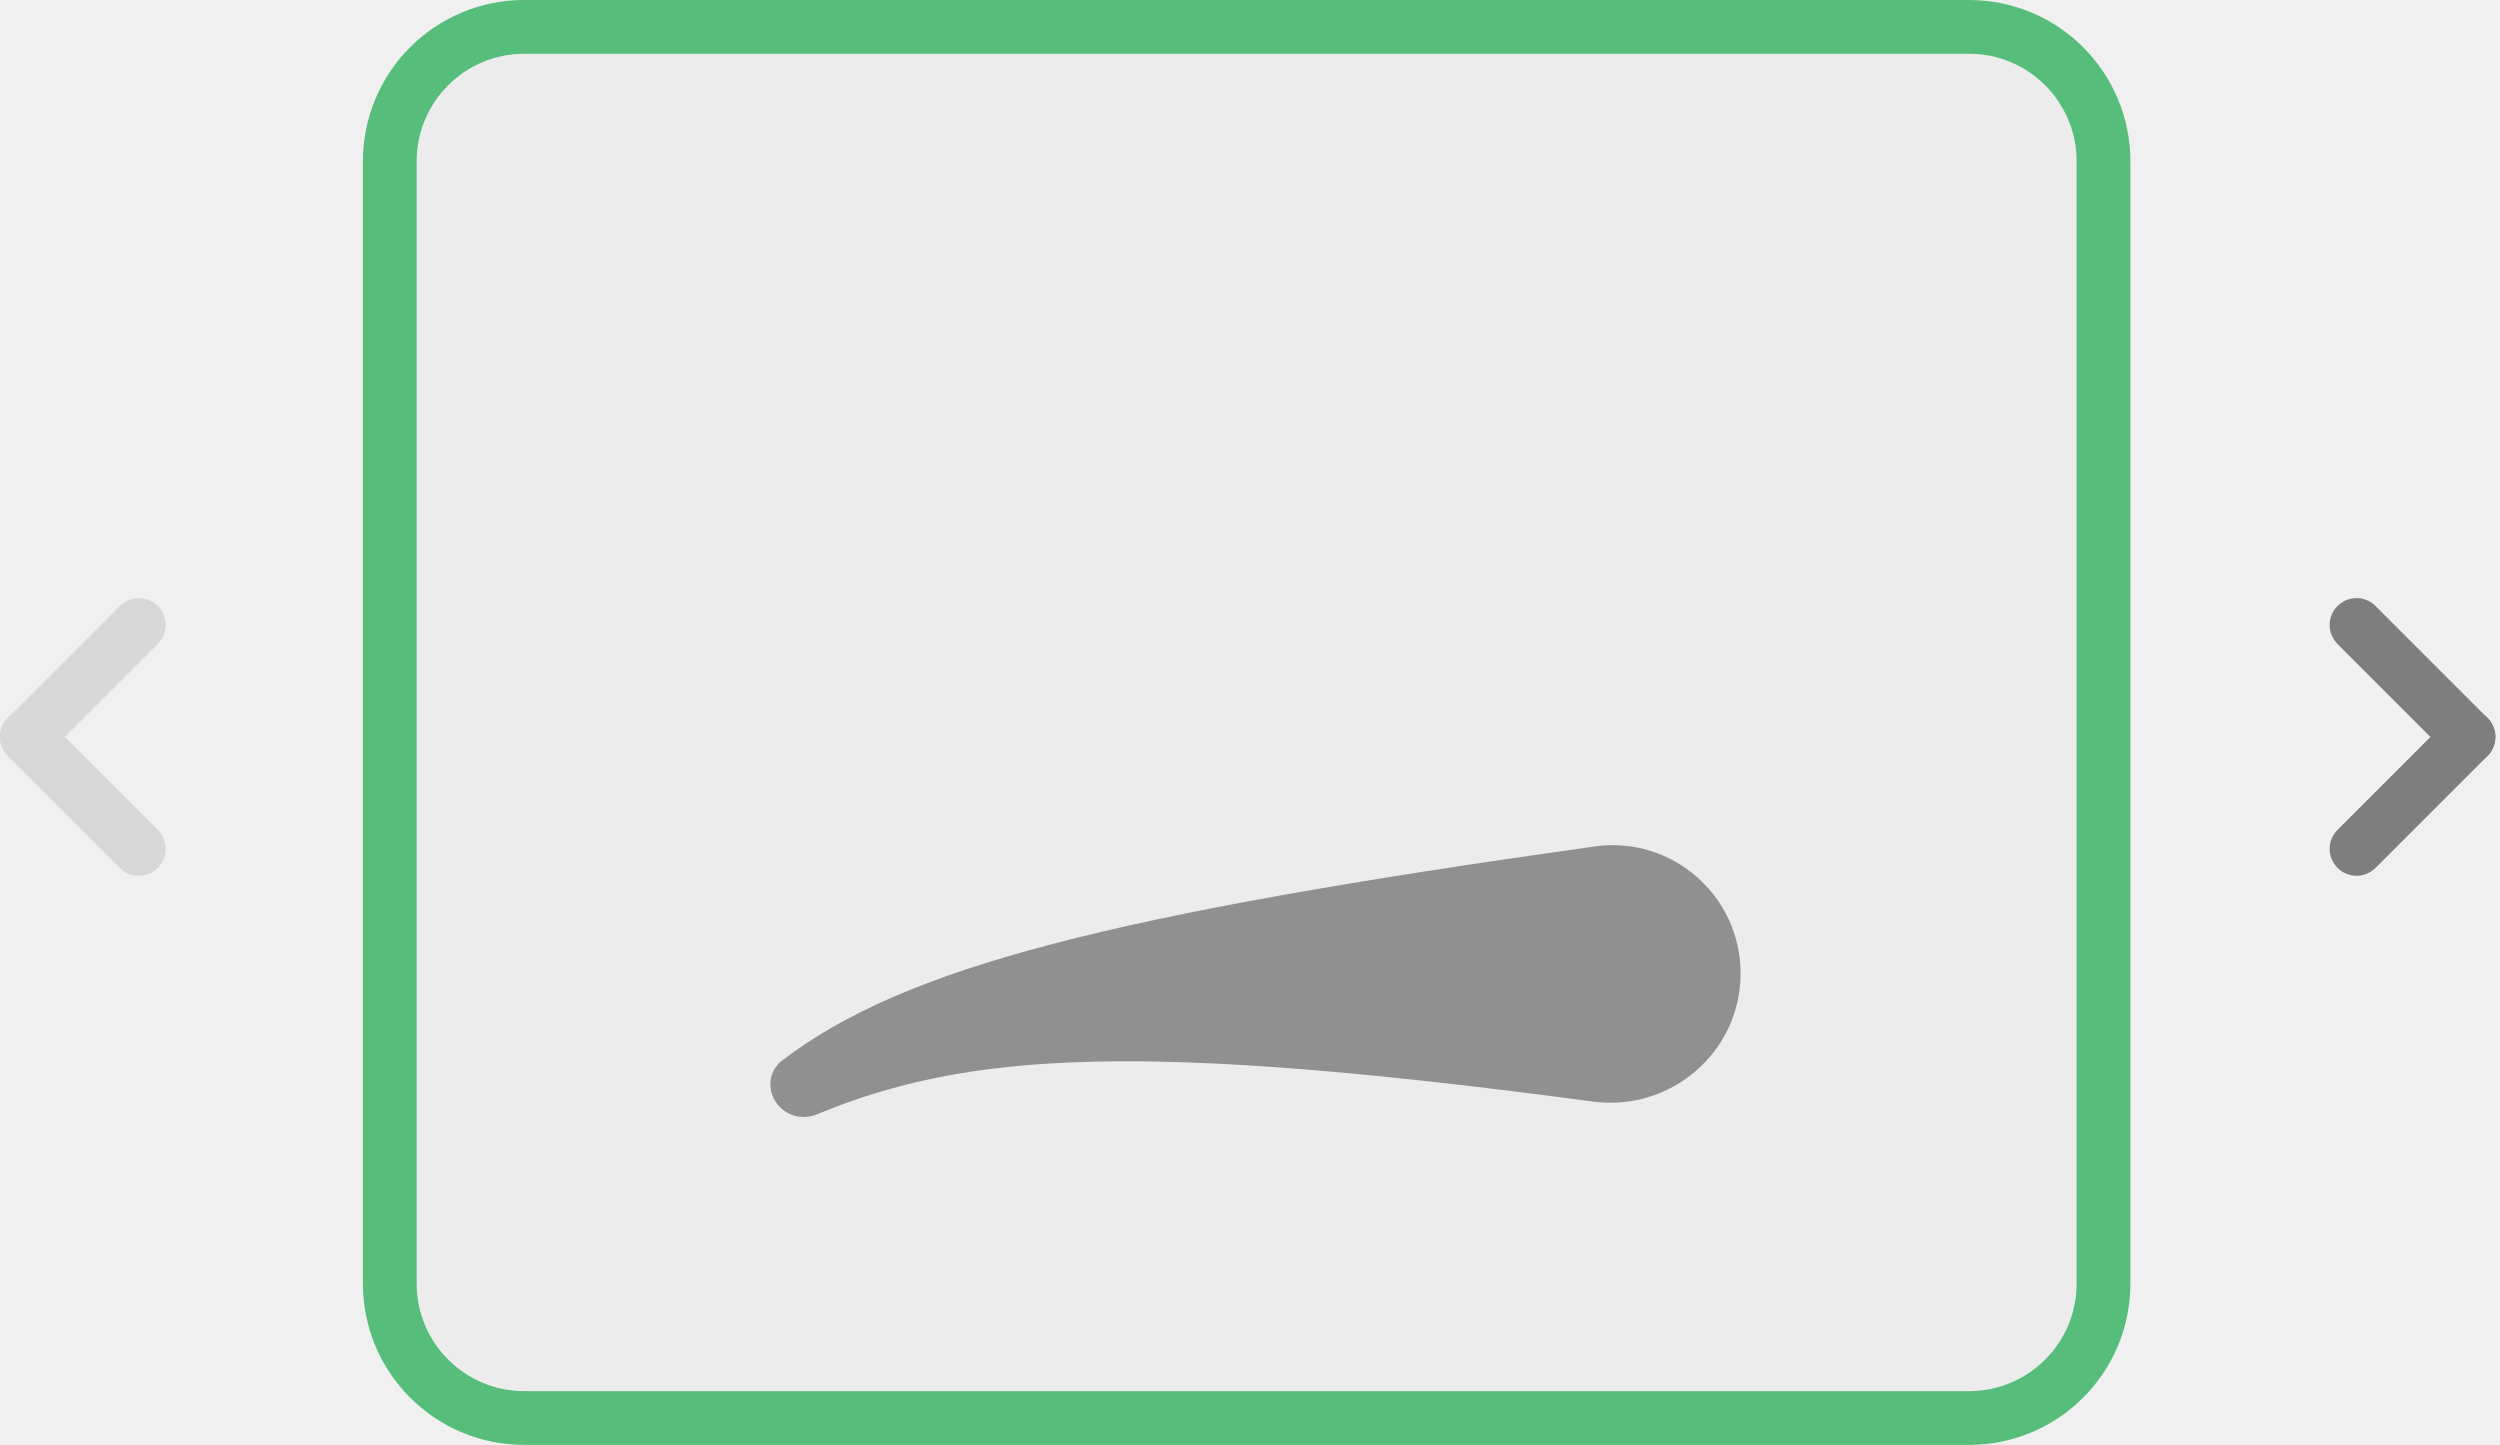
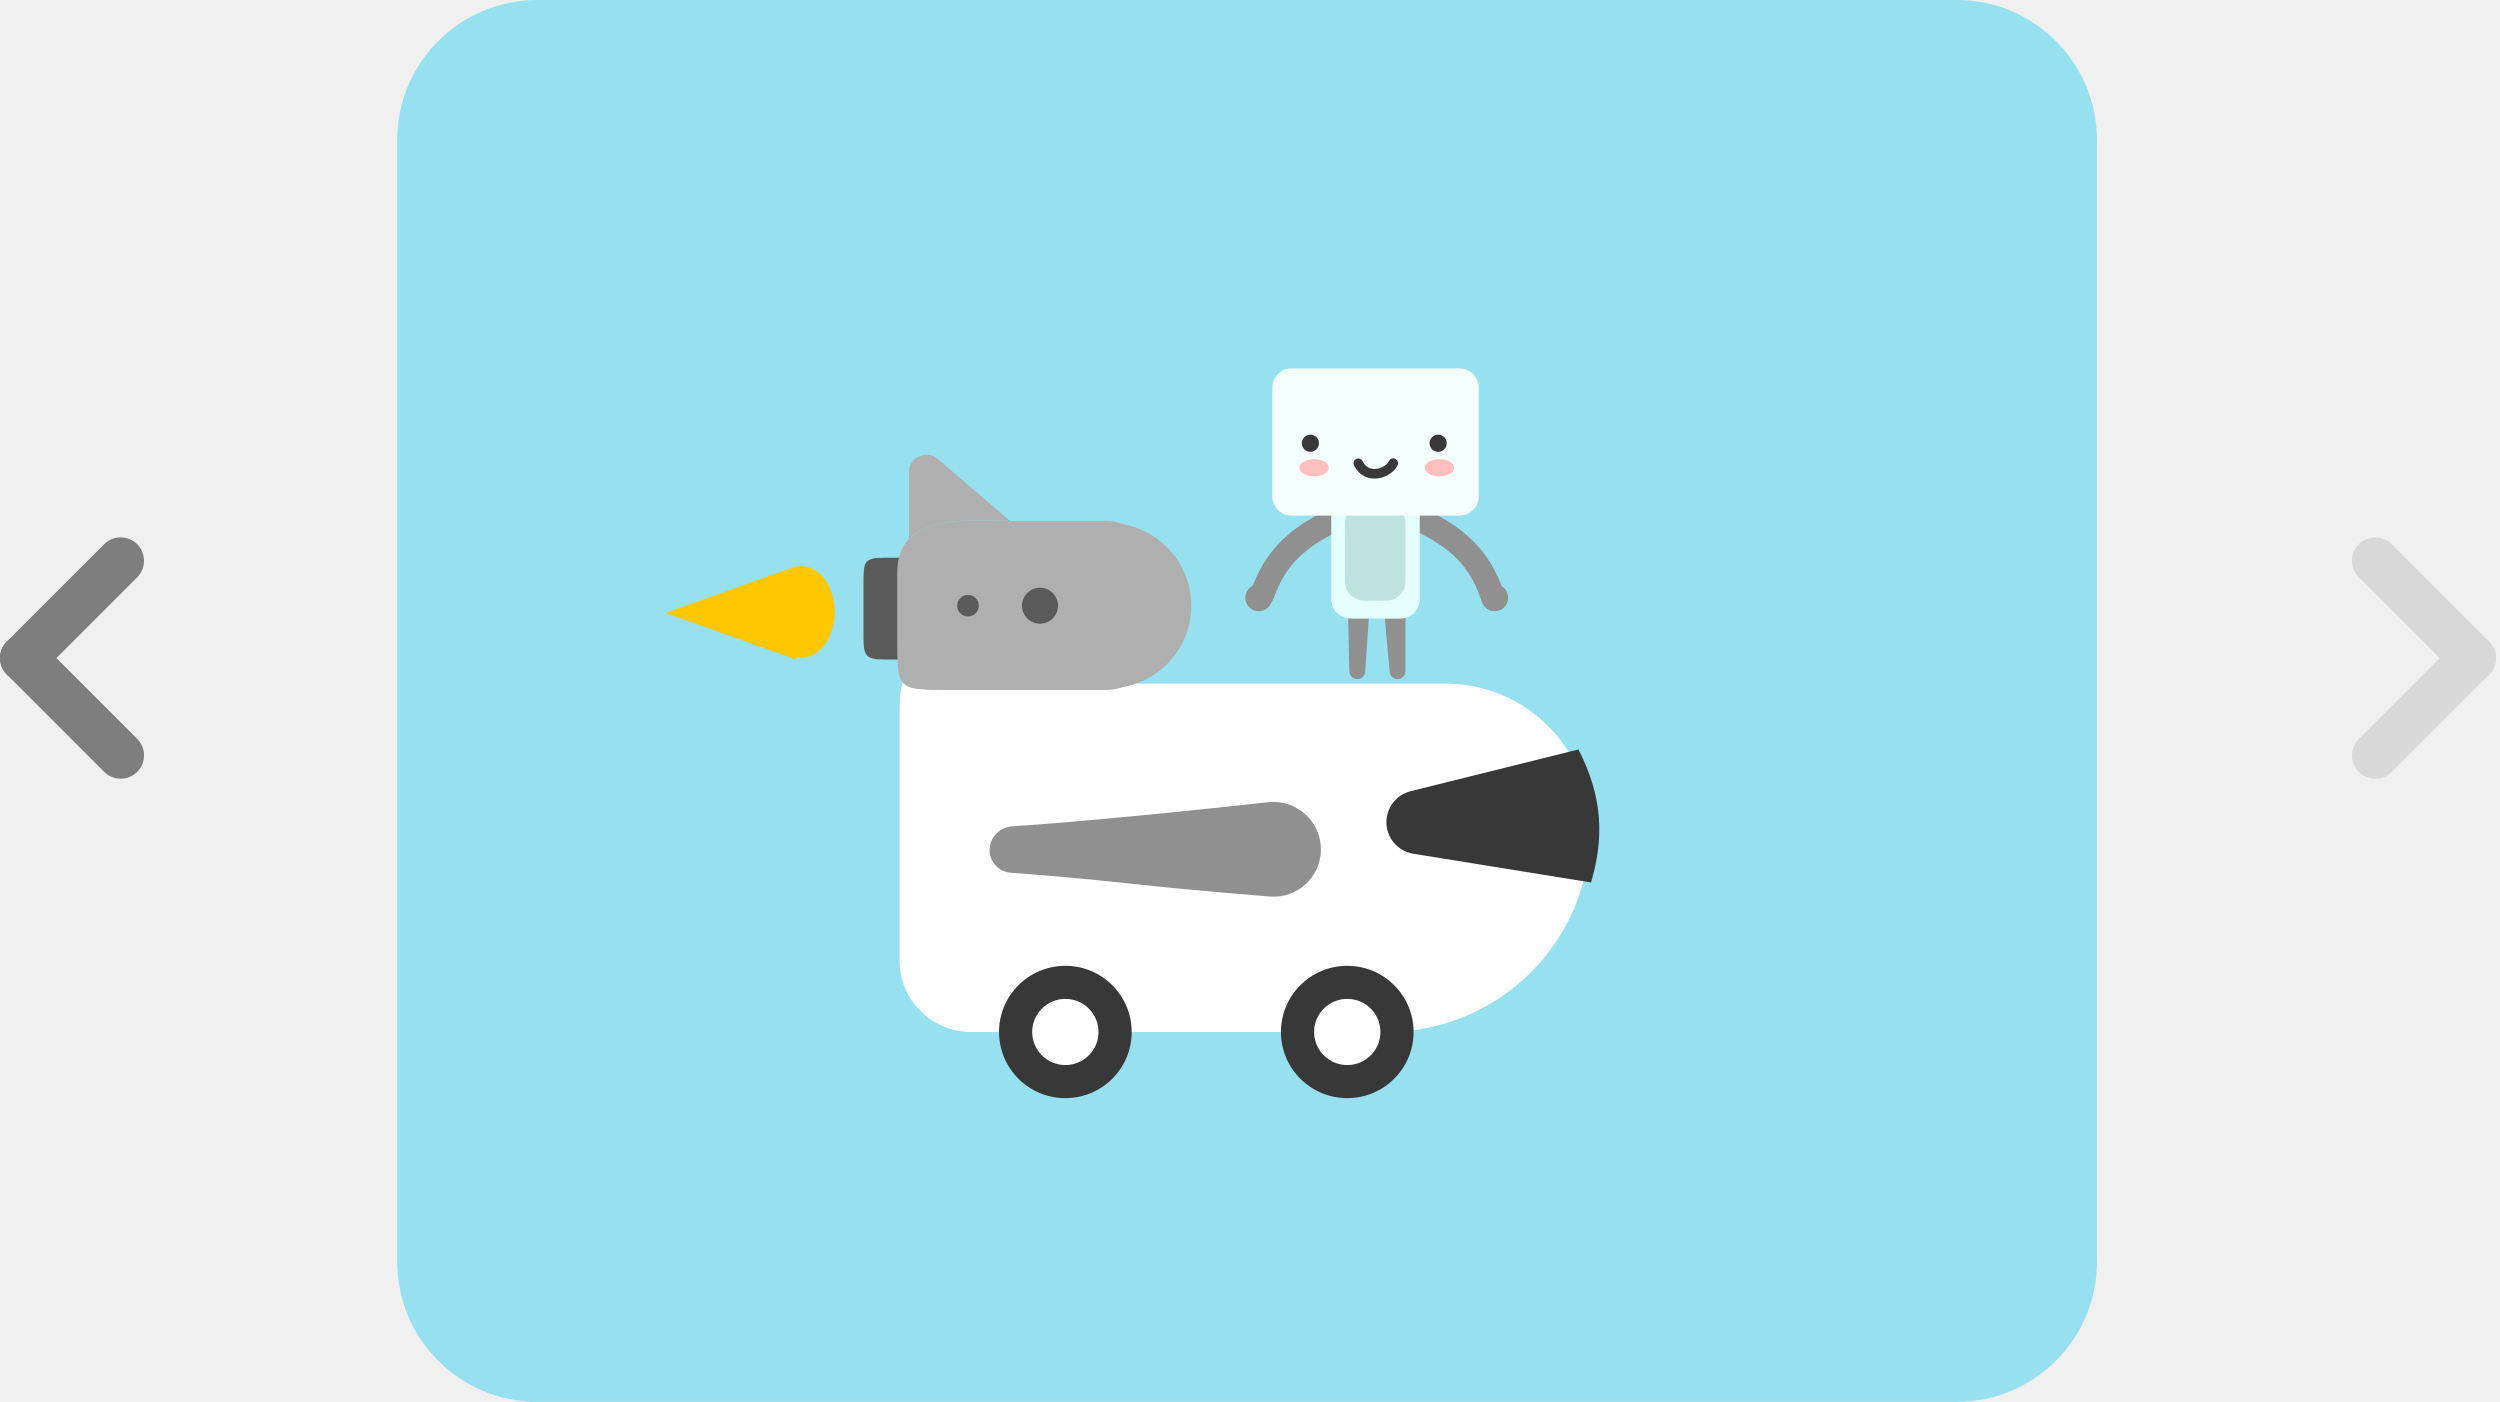
- <svg xmlns="http://www.w3.org/2000/svg" width="372" height="215" viewBox="0 0 372 215" fill="none">
-   <rect x="58" y="4" width="255" height="207" rx="20" fill="#ECECEC" stroke="#56BD7A" stroke-width="8" />
-   <path d="M116.448 165.094C114.102 163.199 113.972 159.654 116.366 157.819C134.509 143.911 165.418 136.024 237.314 125.947C248.773 124.34 259 133.273 259 144.845C259 156.524 248.618 165.462 237.042 163.915C170.003 154.958 144.308 156.405 121.591 165.803C119.872 166.514 117.895 166.264 116.448 165.094Z" fill="#909090" />
-   <path d="M350.654 126.314L367.311 109.657" stroke="#7E7E7E" stroke-width="8" stroke-linecap="round" />
-   <path d="M350.654 93L367.311 109.657" stroke="#7E7E7E" stroke-width="8" stroke-linecap="round" />
-   <path d="M20.657 126.314L4 109.657" stroke="#D8D8D8" stroke-width="8" stroke-linecap="round" />
-   <path d="M20.657 93L4 109.657" stroke="#D8D8D8" stroke-width="8" stroke-linecap="round" />
+ <svg xmlns="http://www.w3.org/2000/svg" width="428" height="240" viewBox="0 0 428 240" fill="none">
+   <rect x="68" width="291" height="240" rx="24" fill="#96E0F0" />
+   <path d="M406.655 129.314L423.312 112.657" stroke="#D8D8D8" stroke-width="8" stroke-linecap="round" />
+   <path d="M406.655 96L423.312 112.657" stroke="#D8D8D8" stroke-width="8" stroke-linecap="round" />
+   <path d="M20.657 129.314L4 112.657" stroke="#7E7E7E" stroke-width="8" stroke-linecap="round" />
+   <path d="M20.657 96L4 112.657" stroke="#7E7E7E" stroke-width="8" stroke-linecap="round" />
+   <path d="M154 121.411C154 100.111 183.43 94.51 191.254 114.32C191.901 115.958 193.483 117.034 195.244 117.034H247.505C261.193 117.034 272.29 128.131 272.29 141.819C272.29 161.069 256.685 176.674 237.436 176.674H166.22C159.471 176.674 154 171.203 154 164.454V121.411Z" fill="white" />
+   <path d="M237.419 139.905C237.763 137.735 239.371 135.982 241.503 135.451L270.225 128.308C274.541 136.705 274.541 143.692 272.383 151.077L241.951 146.162C238.974 145.681 236.948 142.883 237.419 139.905Z" fill="#383838" />
+   <ellipse cx="182.39" cy="176.674" rx="11.356" ry="11.326" fill="#383838" />
+   <ellipse cx="182.389" cy="176.674" rx="5.678" ry="5.663" fill="white" />
+   <ellipse cx="230.652" cy="176.674" rx="11.356" ry="11.326" fill="#383838" />
+   <ellipse cx="230.652" cy="176.674" rx="5.678" ry="5.663" fill="white" />
+   <path d="M169.415 145.528C169.415 143.382 171.142 141.604 173.283 141.468C180.937 140.985 197.47 139.515 217.083 137.339C221.905 136.804 226.14 140.567 226.14 145.419C226.14 150.134 222.129 153.858 217.428 153.484C193.339 151.568 192.614 150.878 173.041 149.411C171.008 149.258 169.415 147.566 169.415 145.528Z" fill="#909090" />
+   <path d="M147.834 99.385C147.834 96.109 148.089 95.487 151.371 95.487H173.691C176.973 95.487 179.634 98.142 179.634 101.418V106.979C179.634 110.255 176.973 112.91 173.691 112.91H151.371C148.089 112.91 147.834 112.199 147.834 108.923L147.834 99.385Z" fill="#5A5A5A" />
+   <path d="M153.6 98.082C153.6 95.452 154.365 93.582 155.624 92.255C159.393 88.284 167.586 89.184 172.914 89.184H189.145C195.709 89.184 195.927 94.496 195.927 101.047V106.259C195.927 112.81 195.709 118.122 189.145 118.122H162.514C153.6 118.122 153.6 118.122 153.6 109.224V98.082Z" fill="#AFAFAF" />
+   <path d="M172.914 89.184L160.536 78.571C158.61 76.915 155.624 78.28 155.624 80.818V92.255C159.393 88.284 167.586 89.184 172.914 89.184Z" fill="#AFAFAF" />
+   <path d="M142.902 104.765C142.902 109.096 140.346 112.607 137.194 112.607C134.041 112.607 131.486 109.096 131.486 104.765C131.486 100.434 134.041 96.923 137.194 96.923C140.346 96.923 142.902 100.434 142.902 104.765Z" fill="#FFC700" />
+   <path d="M113.922 104.938L136.315 96.952V112.923L113.922 104.938Z" fill="#FFC700" />
+   <ellipse cx="189.762" cy="103.692" rx="14.181" ry="14.154" fill="#AFAFAF" />
+   <ellipse cx="165.715" cy="103.692" rx="1.85" ry="1.846" fill="#5A5A5A" />
+   <ellipse cx="178.047" cy="103.692" rx="3.083" ry="3.077" fill="#5A5A5A" />
+   <g filter="url(#filter0_b_43_3300)">
+     <path d="M230.782 104.901H234.404L233.714 115C233.665 115.71 233.075 116.261 232.364 116.261C231.628 116.261 231.028 115.674 231.011 114.939L230.782 104.901Z" fill="#909090" />
+     <path d="M240.612 104.901H236.99L237.913 115.032C237.976 115.728 238.56 116.261 239.26 116.261C240.006 116.261 240.612 115.656 240.612 114.909V104.901Z" fill="#909090" />
+   </g>
+   <g filter="url(#filter1_b_43_3300)">
+     <path d="M240.955 88.041C249.87 91.773 253.3 95.824 255.403 101.702" stroke="#909090" stroke-width="4.107" stroke-linecap="round" />
+     <ellipse cx="255.888" cy="102.332" rx="2.314" ry="2.309" fill="#909090" />
+   </g>
+   <g filter="url(#filter2_b_43_3300)">
+     <path d="M230.584 88.041C221.67 91.773 218.24 95.824 216.136 101.702" stroke="#909090" stroke-width="4.107" stroke-linecap="round" />
+     <ellipse cx="215.506" cy="102.332" rx="2.314" ry="2.309" fill="#909090" />
+   </g>
+   <g filter="url(#filter3_b_43_3300)">
+     <rect x="227.915" y="80.71" width="15.144" height="25.191" rx="3.285" fill="#E4FFFD" />
+     <rect x="230.265" y="86.313" width="10.347" height="16.523" rx="3.285" fill="#BEE2E0" />
+   </g>
+   <g filter="url(#filter4_b_43_3300)">
+     <rect x="217.819" y="63.077" width="35.335" height="25.191" rx="3.285" fill="#F4FFFE" />
+     <ellipse cx="224.339" cy="75.882" rx="1.472" ry="1.469" fill="#383838" />
+     <ellipse cx="246.213" cy="75.882" rx="1.472" ry="1.469" fill="#383838" />
+     <path d="M232.542 79.313C234.052 82.35 237.789 80.99 238.517 79.288" stroke="#383838" stroke-width="1.643" stroke-linecap="round" />
+   </g>
+   <ellipse cx="224.97" cy="80.08" rx="2.524" ry="1.469" fill="#FFBFBC" />
+   <ellipse cx="246.424" cy="80.08" rx="2.524" ry="1.469" fill="#FFBFBC" />
+   <defs>
+     <filter id="filter0_b_43_3300" x="214.356" y="88.475" width="42.682" height="44.212" filterUnits="userSpaceOnUse" color-interpolation-filters="sRGB">
+       <feFlood flood-opacity="0" result="BackgroundImageFix" />
+       <feGaussianBlur in="BackgroundImageFix" stdDeviation="8.213" />
+       <feComposite in2="SourceAlpha" operator="in" result="effect1_backgroundBlur_43_3300" />
+       <feBlend mode="normal" in="SourceGraphic" in2="effect1_backgroundBlur_43_3300" result="shape" />
+     </filter>
+     <filter id="filter1_b_43_3300" x="222.473" y="69.563" width="52.155" height="51.505" filterUnits="userSpaceOnUse" color-interpolation-filters="sRGB">
+       <feFlood flood-opacity="0" result="BackgroundImageFix" />
+       <feGaussianBlur in="BackgroundImageFix" stdDeviation="8.213" />
+       <feComposite in2="SourceAlpha" operator="in" result="effect1_backgroundBlur_43_3300" />
+       <feBlend mode="normal" in="SourceGraphic" in2="effect1_backgroundBlur_43_3300" result="shape" />
+     </filter>
+     <filter id="filter2_b_43_3300" x="196.766" y="69.563" width="52.301" height="51.505" filterUnits="userSpaceOnUse" color-interpolation-filters="sRGB">
+       <feFlood flood-opacity="0" result="BackgroundImageFix" />
+       <feGaussianBlur in="BackgroundImageFix" stdDeviation="8.213" />
+       <feComposite in2="SourceAlpha" operator="in" result="effect1_backgroundBlur_43_3300" />
+       <feBlend mode="normal" in="SourceGraphic" in2="effect1_backgroundBlur_43_3300" result="shape" />
+     </filter>
+     <filter id="filter3_b_43_3300" x="212.31" y="65.105" width="46.353" height="56.401" filterUnits="userSpaceOnUse" color-interpolation-filters="sRGB">
+       <feFlood flood-opacity="0" result="BackgroundImageFix" />
+       <feGaussianBlur in="BackgroundImageFix" stdDeviation="7.802" />
+       <feComposite in2="SourceAlpha" operator="in" result="effect1_backgroundBlur_43_3300" />
+       <feBlend mode="normal" in="SourceGraphic" in2="effect1_backgroundBlur_43_3300" result="shape" />
+     </filter>
+     <filter id="filter4_b_43_3300" x="209.606" y="54.864" width="51.762" height="41.617" filterUnits="userSpaceOnUse" color-interpolation-filters="sRGB">
+       <feFlood flood-opacity="0" result="BackgroundImageFix" />
+       <feGaussianBlur in="BackgroundImageFix" stdDeviation="4.107" />
+       <feComposite in2="SourceAlpha" operator="in" result="effect1_backgroundBlur_43_3300" />
+       <feBlend mode="normal" in="SourceGraphic" in2="effect1_backgroundBlur_43_3300" result="shape" />
+     </filter>
+   </defs>
</svg>
